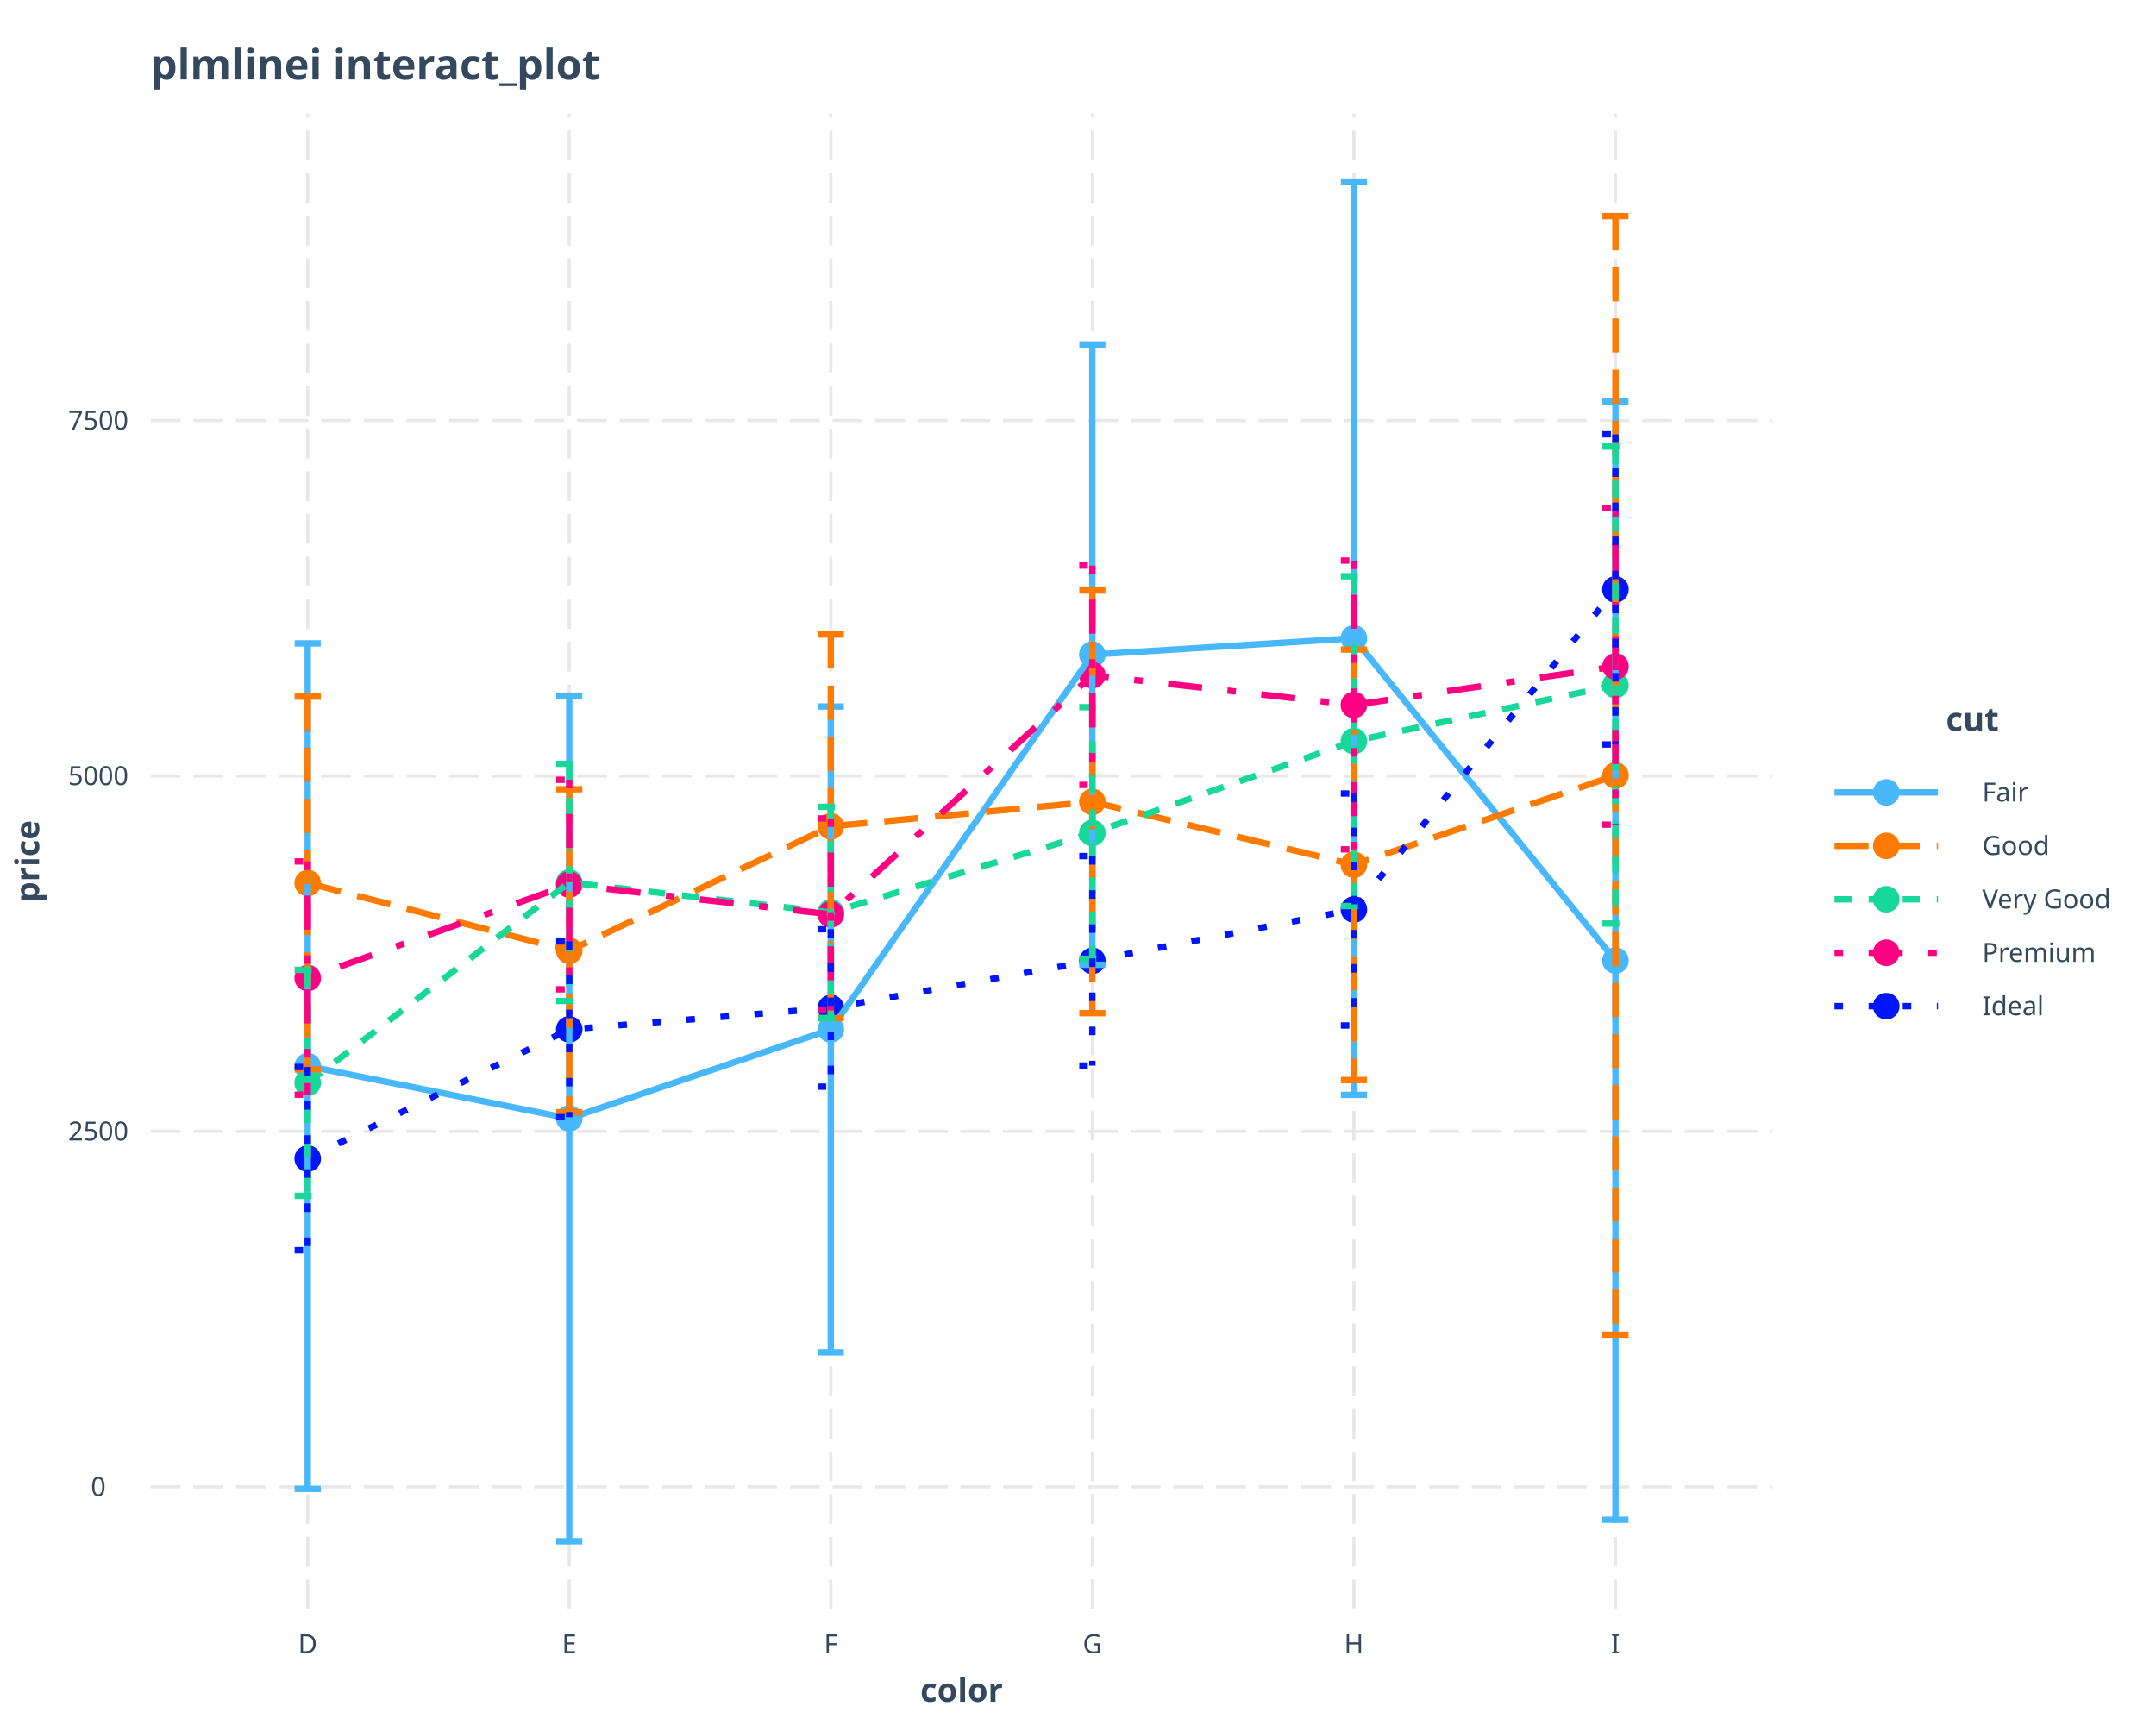
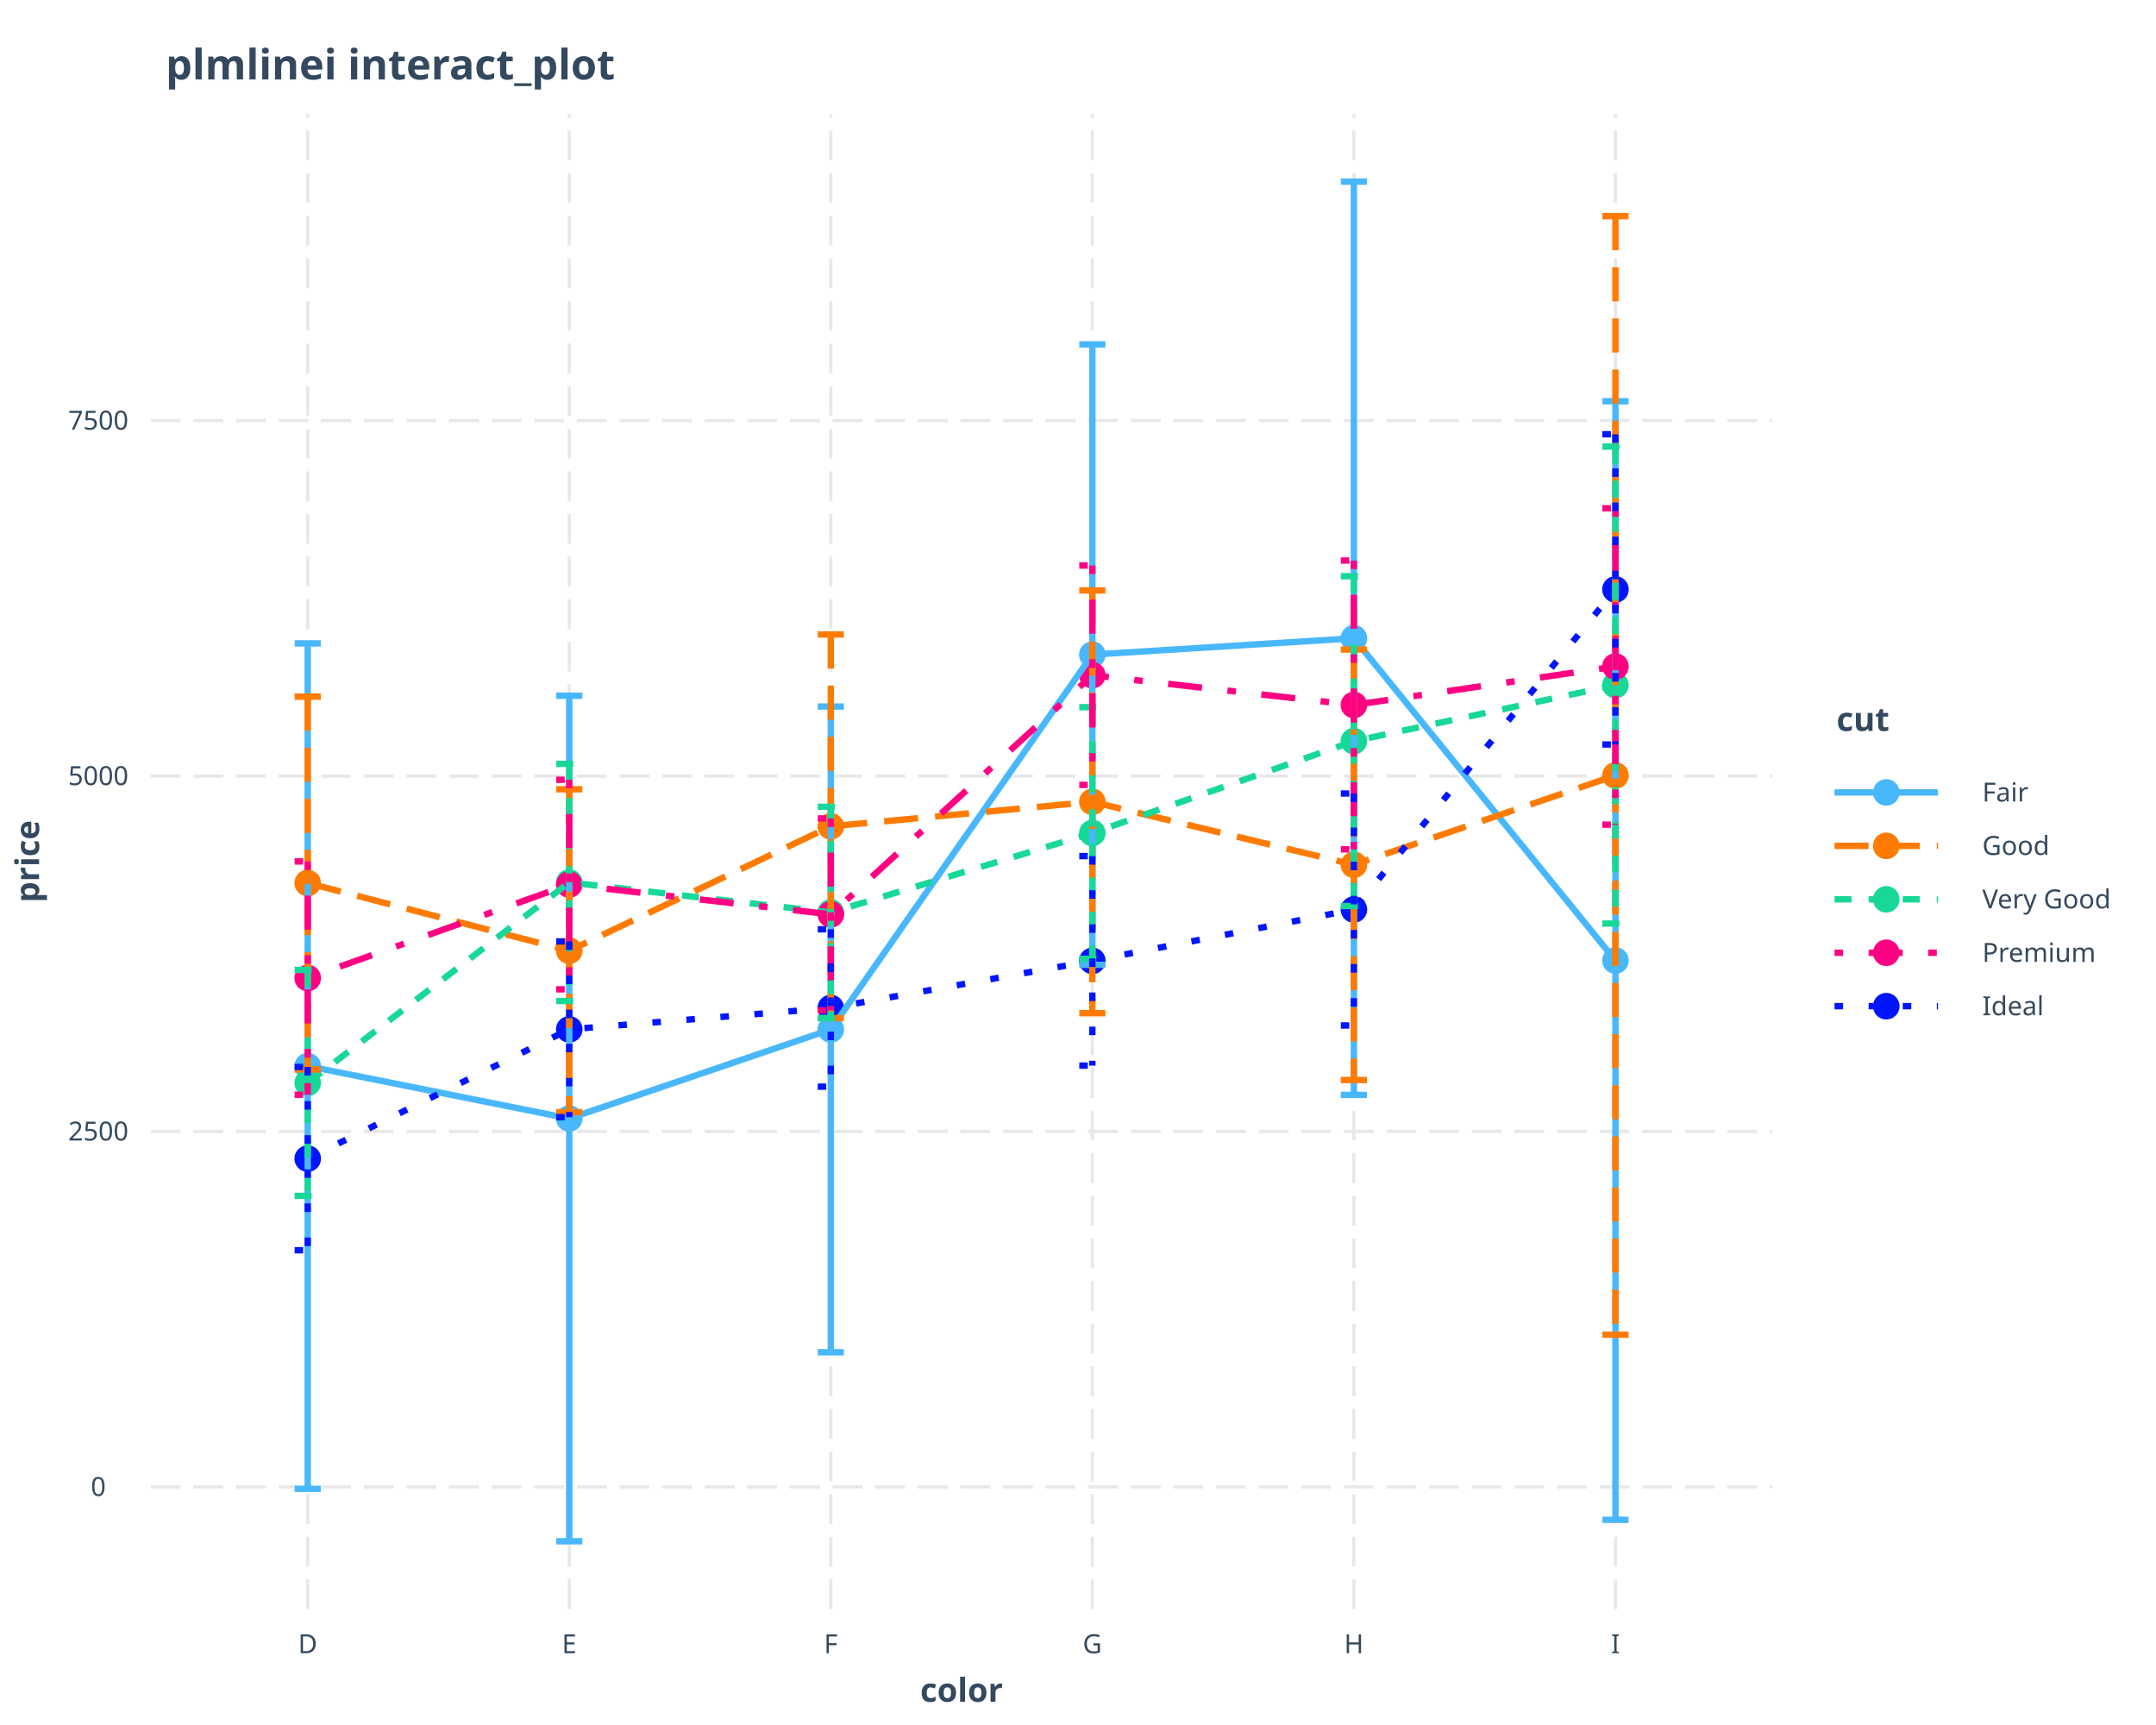
<svg xmlns="http://www.w3.org/2000/svg" class="svglite" data-engine-version="2.0" width="720.00pt" height="576.00pt" viewBox="0 0 720.00 576.00">
  <defs>
    <style type="text/css">
    .svglite line, .svglite polyline, .svglite polygon, .svglite path, .svglite rect, .svglite circle {
      fill: none;
      stroke: #000000;
      stroke-linecap: round;
      stroke-linejoin: round;
      stroke-miterlimit: 10.00;
    }
  </style>
  </defs>
  <rect width="100%" height="100%" style="stroke: none; fill: #FFFFFF;" />
  <defs>
    <clipPath id="cpMC4wMHw3MjAuMDB8MC4wMHw1NzYuMDA=">
      <rect x="0.00" y="0.00" width="720.00" height="576.00" />
    </clipPath>
  </defs>
  <g clip-path="url(#cpMC4wMHw3MjAuMDB8MC4wMHw1NzYuMDA=)">
-     <rect x="0" y="0.00" width="720.00" height="576.00" style="stroke-width: 1.07; stroke: #FFFFFF; fill: #FFFFFF;" />
+     <rect x="0.00" y="0.00" width="720.00" height="576.00" style="stroke-width: 1.07; stroke: #FFFFFF; fill: #FFFFFF;" />
  </g>
  <defs>
    <clipPath id="cpNTAuMzV8NTkxLjg4fDM3Ljk1fDUzNy4zNA==">
      <rect x="50.35" y="37.95" width="541.53" height="499.40" />
    </clipPath>
  </defs>
  <g clip-path="url(#cpNTAuMzV8NTkxLjg4fDM3Ljk1fDUzNy4zNA==)">
    <rect x="50.35" y="37.95" width="541.53" height="499.40" style="stroke-width: 0.00; stroke: #FFFFFF; fill: #FFFFFF;" />
    <polyline points="50.35,496.49 591.88,496.49 " style="stroke-width: 1.07; stroke: #E8E8E8; stroke-dasharray: 9.96,4.27; stroke-linecap: butt;" />
    <polyline points="50.35,377.80 591.88,377.80 " style="stroke-width: 1.07; stroke: #E8E8E8; stroke-dasharray: 9.96,4.27; stroke-linecap: butt;" />
    <polyline points="50.35,259.12 591.88,259.12 " style="stroke-width: 1.07; stroke: #E8E8E8; stroke-dasharray: 9.96,4.27; stroke-linecap: butt;" />
    <polyline points="50.35,140.43 591.88,140.43 " style="stroke-width: 1.07; stroke: #E8E8E8; stroke-dasharray: 9.96,4.27; stroke-linecap: butt;" />
    <polyline points="102.76,537.34 102.76,37.95 " style="stroke-width: 1.07; stroke: #E8E8E8; stroke-dasharray: 9.96,4.27; stroke-linecap: butt;" />
    <polyline points="190.10,537.34 190.10,37.95 " style="stroke-width: 1.07; stroke: #E8E8E8; stroke-dasharray: 9.96,4.27; stroke-linecap: butt;" />
    <polyline points="277.45,537.34 277.45,37.95 " style="stroke-width: 1.07; stroke: #E8E8E8; stroke-dasharray: 9.96,4.27; stroke-linecap: butt;" />
    <polyline points="364.79,537.34 364.79,37.95 " style="stroke-width: 1.07; stroke: #E8E8E8; stroke-dasharray: 9.96,4.27; stroke-linecap: butt;" />
    <polyline points="452.13,537.34 452.13,37.95 " style="stroke-width: 1.07; stroke: #E8E8E8; stroke-dasharray: 9.96,4.27; stroke-linecap: butt;" />
    <polyline points="539.48,537.34 539.48,37.95 " style="stroke-width: 1.07; stroke: #E8E8E8; stroke-dasharray: 9.96,4.27; stroke-linecap: butt;" />
    <circle cx="102.76" cy="356.00" r="4.09" style="stroke-width: 0.71; stroke: #49B7FC; fill: #49B7FC;" />
    <circle cx="190.10" cy="373.48" r="4.09" style="stroke-width: 0.71; stroke: #49B7FC; fill: #49B7FC;" />
    <circle cx="277.45" cy="343.74" r="4.09" style="stroke-width: 0.71; stroke: #49B7FC; fill: #49B7FC;" />
    <circle cx="364.79" cy="218.58" r="4.09" style="stroke-width: 0.71; stroke: #49B7FC; fill: #49B7FC;" />
    <circle cx="452.13" cy="213.12" r="4.09" style="stroke-width: 0.71; stroke: #49B7FC; fill: #49B7FC;" />
    <circle cx="539.48" cy="320.74" r="4.09" style="stroke-width: 0.71; stroke: #49B7FC; fill: #49B7FC;" />
    <circle cx="102.76" cy="294.86" r="4.09" style="stroke-width: 0.71; stroke: #FF7B00; fill: #FF7B00;" />
    <circle cx="190.10" cy="317.46" r="4.09" style="stroke-width: 0.71; stroke: #FF7B00; fill: #FF7B00;" />
    <circle cx="277.45" cy="275.92" r="4.09" style="stroke-width: 0.71; stroke: #FF7B00; fill: #FF7B00;" />
    <circle cx="364.79" cy="267.74" r="4.09" style="stroke-width: 0.71; stroke: #FF7B00; fill: #FF7B00;" />
    <circle cx="452.13" cy="288.76" r="4.09" style="stroke-width: 0.71; stroke: #FF7B00; fill: #FF7B00;" />
    <circle cx="539.48" cy="258.93" r="4.09" style="stroke-width: 0.71; stroke: #FF7B00; fill: #FF7B00;" />
    <circle cx="102.76" cy="361.58" r="4.09" style="stroke-width: 0.71; stroke: #17D898; fill: #17D898;" />
    <circle cx="190.10" cy="294.66" r="4.09" style="stroke-width: 0.71; stroke: #17D898; fill: #17D898;" />
    <circle cx="277.45" cy="304.69" r="4.09" style="stroke-width: 0.71; stroke: #17D898; fill: #17D898;" />
    <circle cx="364.79" cy="278.15" r="4.09" style="stroke-width: 0.71; stroke: #17D898; fill: #17D898;" />
    <circle cx="452.13" cy="247.48" r="4.09" style="stroke-width: 0.71; stroke: #17D898; fill: #17D898;" />
    <circle cx="539.48" cy="228.75" r="4.09" style="stroke-width: 0.71; stroke: #17D898; fill: #17D898;" />
    <circle cx="102.76" cy="326.59" r="4.09" style="stroke-width: 0.71; stroke: #FF0083; fill: #FF0083;" />
    <circle cx="190.10" cy="295.36" r="4.09" style="stroke-width: 0.71; stroke: #FF0083; fill: #FF0083;" />
    <circle cx="277.45" cy="305.32" r="4.09" style="stroke-width: 0.71; stroke: #FF0083; fill: #FF0083;" />
    <circle cx="364.79" cy="225.46" r="4.09" style="stroke-width: 0.71; stroke: #FF0083; fill: #FF0083;" />
    <circle cx="452.13" cy="235.40" r="4.09" style="stroke-width: 0.71; stroke: #FF0083; fill: #FF0083;" />
    <circle cx="539.48" cy="222.54" r="4.09" style="stroke-width: 0.71; stroke: #FF0083; fill: #FF0083;" />
    <circle cx="102.76" cy="386.88" r="4.09" style="stroke-width: 0.71; stroke: #0015FF; fill: #0015FF;" />
    <circle cx="190.10" cy="343.71" r="4.09" style="stroke-width: 0.71; stroke: #0015FF; fill: #0015FF;" />
    <circle cx="277.45" cy="336.58" r="4.09" style="stroke-width: 0.71; stroke: #0015FF; fill: #0015FF;" />
    <circle cx="364.79" cy="320.84" r="4.09" style="stroke-width: 0.71; stroke: #0015FF; fill: #0015FF;" />
    <circle cx="452.13" cy="303.69" r="4.09" style="stroke-width: 0.71; stroke: #0015FF; fill: #0015FF;" />
    <circle cx="539.48" cy="196.81" r="4.09" style="stroke-width: 0.71; stroke: #0015FF; fill: #0015FF;" />
    <polyline points="102.76,356.00 190.10,373.48 277.45,343.74 364.79,218.58 452.13,213.12 539.48,320.74 " style="stroke-width: 2.13; stroke: #49B7FC; stroke-linecap: butt;" />
    <polyline points="102.76,294.86 190.10,317.46 277.45,275.92 364.79,267.74 452.13,288.76 539.48,258.93 " style="stroke-width: 2.13; stroke: #FF7B00; stroke-dasharray: 11.38,5.69,11.38,5.69; stroke-linecap: butt;" />
    <polyline points="102.76,361.58 190.10,294.66 277.45,304.69 364.79,278.15 452.13,247.48 539.48,228.75 " style="stroke-width: 2.13; stroke: #17D898; stroke-dasharray: 5.69,5.69,5.69,5.69; stroke-linecap: butt;" />
    <polyline points="102.76,326.59 190.10,295.36 277.45,305.32 364.79,225.46 452.13,235.40 539.48,222.54 " style="stroke-width: 2.13; stroke: #FF0083; stroke-dasharray: 2.85,8.54,11.38,8.54; stroke-linecap: butt;" />
    <polyline points="102.76,386.88 190.10,343.71 277.45,336.58 364.79,320.84 452.13,303.69 539.48,196.81 " style="stroke-width: 2.13; stroke: #0015FF; stroke-dasharray: 2.85,8.54; stroke-linecap: butt;" />
    <polyline points="98.39,214.83 107.13,214.83 " style="stroke-width: 2.13; stroke: #49B7FC; stroke-linecap: butt;" />
    <polyline points="102.76,214.83 102.76,497.16 " style="stroke-width: 2.13; stroke: #49B7FC; stroke-linecap: butt;" />
    <polyline points="98.39,497.16 107.13,497.16 " style="stroke-width: 2.13; stroke: #49B7FC; stroke-linecap: butt;" />
    <polyline points="185.74,232.31 194.47,232.31 " style="stroke-width: 2.13; stroke: #49B7FC; stroke-linecap: butt;" />
    <polyline points="190.10,232.31 190.10,514.64 " style="stroke-width: 2.13; stroke: #49B7FC; stroke-linecap: butt;" />
    <polyline points="185.74,514.64 194.47,514.64 " style="stroke-width: 2.13; stroke: #49B7FC; stroke-linecap: butt;" />
    <polyline points="273.08,235.92 281.81,235.92 " style="stroke-width: 2.13; stroke: #49B7FC; stroke-linecap: butt;" />
    <polyline points="277.45,235.92 277.45,451.55 " style="stroke-width: 2.13; stroke: #49B7FC; stroke-linecap: butt;" />
    <polyline points="273.08,451.55 281.81,451.55 " style="stroke-width: 2.13; stroke: #49B7FC; stroke-linecap: butt;" />
    <polyline points="360.42,114.99 369.16,114.99 " style="stroke-width: 2.13; stroke: #49B7FC; stroke-linecap: butt;" />
    <polyline points="364.79,114.99 364.79,322.17 " style="stroke-width: 2.13; stroke: #49B7FC; stroke-linecap: butt;" />
    <polyline points="360.42,322.17 369.16,322.17 " style="stroke-width: 2.13; stroke: #49B7FC; stroke-linecap: butt;" />
    <polyline points="447.77,60.65 456.50,60.65 " style="stroke-width: 2.13; stroke: #49B7FC; stroke-linecap: butt;" />
    <polyline points="452.13,60.65 452.13,365.60 " style="stroke-width: 2.13; stroke: #49B7FC; stroke-linecap: butt;" />
    <polyline points="447.77,365.60 456.50,365.60 " style="stroke-width: 2.13; stroke: #49B7FC; stroke-linecap: butt;" />
    <polyline points="535.11,133.99 543.85,133.99 " style="stroke-width: 2.13; stroke: #49B7FC; stroke-linecap: butt;" />
    <polyline points="539.48,133.99 539.48,507.48 " style="stroke-width: 2.13; stroke: #49B7FC; stroke-linecap: butt;" />
    <polyline points="535.11,507.48 543.85,507.48 " style="stroke-width: 2.13; stroke: #49B7FC; stroke-linecap: butt;" />
    <polyline points="98.39,232.61 107.13,232.61 " style="stroke-width: 2.13; stroke: #FF7B00; stroke-dasharray: 11.38,5.69,11.38,5.69; stroke-linecap: butt;" />
    <polyline points="102.76,232.61 102.76,357.11 " style="stroke-width: 2.13; stroke: #FF7B00; stroke-dasharray: 11.38,5.69,11.38,5.69; stroke-linecap: butt;" />
    <polyline points="98.39,357.11 107.13,357.11 " style="stroke-width: 2.13; stroke: #FF7B00; stroke-dasharray: 11.38,5.69,11.38,5.69; stroke-linecap: butt;" />
    <polyline points="185.74,263.55 194.47,263.55 " style="stroke-width: 2.13; stroke: #FF7B00; stroke-dasharray: 11.38,5.69,11.38,5.69; stroke-linecap: butt;" />
    <polyline points="190.10,263.55 190.10,371.37 " style="stroke-width: 2.13; stroke: #FF7B00; stroke-dasharray: 11.38,5.69,11.38,5.69; stroke-linecap: butt;" />
    <polyline points="185.74,371.37 194.47,371.37 " style="stroke-width: 2.13; stroke: #FF7B00; stroke-dasharray: 11.38,5.69,11.38,5.69; stroke-linecap: butt;" />
    <polyline points="273.08,211.87 281.81,211.87 " style="stroke-width: 2.13; stroke: #FF7B00; stroke-dasharray: 11.38,5.69,11.38,5.69; stroke-linecap: butt;" />
    <polyline points="277.45,211.87 277.45,339.97 " style="stroke-width: 2.13; stroke: #FF7B00; stroke-dasharray: 11.38,5.69,11.38,5.69; stroke-linecap: butt;" />
    <polyline points="273.08,339.97 281.81,339.97 " style="stroke-width: 2.13; stroke: #FF7B00; stroke-dasharray: 11.38,5.69,11.38,5.69; stroke-linecap: butt;" />
    <polyline points="360.42,197.15 369.16,197.15 " style="stroke-width: 2.13; stroke: #FF7B00; stroke-dasharray: 11.38,5.69,11.38,5.69; stroke-linecap: butt;" />
    <polyline points="364.79,197.15 364.79,338.32 " style="stroke-width: 2.13; stroke: #FF7B00; stroke-dasharray: 11.38,5.69,11.38,5.69; stroke-linecap: butt;" />
    <polyline points="360.42,338.32 369.16,338.32 " style="stroke-width: 2.13; stroke: #FF7B00; stroke-dasharray: 11.38,5.69,11.38,5.69; stroke-linecap: butt;" />
    <polyline points="447.77,216.89 456.50,216.89 " style="stroke-width: 2.13; stroke: #FF7B00; stroke-dasharray: 11.38,5.69,11.38,5.69; stroke-linecap: butt;" />
    <polyline points="452.13,216.89 452.13,360.64 " style="stroke-width: 2.13; stroke: #FF7B00; stroke-dasharray: 11.38,5.69,11.38,5.69; stroke-linecap: butt;" />
    <polyline points="447.77,360.64 456.50,360.64 " style="stroke-width: 2.13; stroke: #FF7B00; stroke-dasharray: 11.38,5.69,11.38,5.69; stroke-linecap: butt;" />
    <polyline points="535.11,72.18 543.85,72.18 " style="stroke-width: 2.13; stroke: #FF7B00; stroke-dasharray: 11.38,5.69,11.38,5.69; stroke-linecap: butt;" />
    <polyline points="539.48,72.18 539.48,445.67 " style="stroke-width: 2.13; stroke: #FF7B00; stroke-dasharray: 11.38,5.69,11.38,5.69; stroke-linecap: butt;" />
    <polyline points="535.11,445.67 543.85,445.67 " style="stroke-width: 2.13; stroke: #FF7B00; stroke-dasharray: 11.38,5.69,11.38,5.69; stroke-linecap: butt;" />
    <polyline points="98.39,323.85 107.13,323.85 " style="stroke-width: 2.13; stroke: #17D898; stroke-dasharray: 5.69,5.69,5.69,5.69; stroke-linecap: butt;" />
    <polyline points="102.76,323.85 102.76,399.31 " style="stroke-width: 2.13; stroke: #17D898; stroke-dasharray: 5.69,5.69,5.69,5.69; stroke-linecap: butt;" />
    <polyline points="98.39,399.31 107.13,399.31 " style="stroke-width: 2.13; stroke: #17D898; stroke-dasharray: 5.69,5.69,5.69,5.69; stroke-linecap: butt;" />
    <polyline points="185.74,255.07 194.47,255.07 " style="stroke-width: 2.13; stroke: #17D898; stroke-dasharray: 5.69,5.69,5.69,5.69; stroke-linecap: butt;" />
    <polyline points="190.10,255.07 190.10,334.25 " style="stroke-width: 2.13; stroke: #17D898; stroke-dasharray: 5.69,5.69,5.69,5.69; stroke-linecap: butt;" />
    <polyline points="185.74,334.25 194.47,334.25 " style="stroke-width: 2.13; stroke: #17D898; stroke-dasharray: 5.69,5.69,5.69,5.69; stroke-linecap: butt;" />
    <polyline points="273.08,269.40 281.81,269.40 " style="stroke-width: 2.13; stroke: #17D898; stroke-dasharray: 5.69,5.69,5.69,5.69; stroke-linecap: butt;" />
    <polyline points="277.45,269.40 277.45,339.98 " style="stroke-width: 2.13; stroke: #17D898; stroke-dasharray: 5.69,5.69,5.69,5.69; stroke-linecap: butt;" />
    <polyline points="273.08,339.98 281.81,339.98 " style="stroke-width: 2.13; stroke: #17D898; stroke-dasharray: 5.69,5.69,5.69,5.69; stroke-linecap: butt;" />
    <polyline points="360.42,236.13 369.16,236.13 " style="stroke-width: 2.13; stroke: #17D898; stroke-dasharray: 5.69,5.69,5.69,5.69; stroke-linecap: butt;" />
    <polyline points="364.79,236.13 364.79,320.17 " style="stroke-width: 2.13; stroke: #17D898; stroke-dasharray: 5.69,5.69,5.69,5.69; stroke-linecap: butt;" />
    <polyline points="360.42,320.17 369.16,320.17 " style="stroke-width: 2.13; stroke: #17D898; stroke-dasharray: 5.69,5.69,5.69,5.69; stroke-linecap: butt;" />
    <polyline points="447.77,192.41 456.50,192.41 " style="stroke-width: 2.13; stroke: #17D898; stroke-dasharray: 5.69,5.69,5.69,5.69; stroke-linecap: butt;" />
    <polyline points="452.13,192.41 452.13,302.55 " style="stroke-width: 2.13; stroke: #17D898; stroke-dasharray: 5.69,5.69,5.69,5.69; stroke-linecap: butt;" />
    <polyline points="447.77,302.55 456.50,302.55 " style="stroke-width: 2.13; stroke: #17D898; stroke-dasharray: 5.69,5.69,5.69,5.69; stroke-linecap: butt;" />
    <polyline points="535.11,149.12 543.85,149.12 " style="stroke-width: 2.13; stroke: #17D898; stroke-dasharray: 5.69,5.69,5.69,5.69; stroke-linecap: butt;" />
    <polyline points="539.48,149.12 539.48,308.38 " style="stroke-width: 2.13; stroke: #17D898; stroke-dasharray: 5.69,5.69,5.69,5.69; stroke-linecap: butt;" />
    <polyline points="535.11,308.38 543.85,308.38 " style="stroke-width: 2.13; stroke: #17D898; stroke-dasharray: 5.69,5.69,5.69,5.69; stroke-linecap: butt;" />
    <polyline points="98.39,287.65 107.13,287.65 " style="stroke-width: 2.13; stroke: #FF0083; stroke-dasharray: 2.85,8.54,11.38,8.54; stroke-linecap: butt;" />
    <polyline points="102.76,287.65 102.76,365.53 " style="stroke-width: 2.13; stroke: #FF0083; stroke-dasharray: 2.85,8.54,11.38,8.54; stroke-linecap: butt;" />
    <polyline points="98.39,365.53 107.13,365.53 " style="stroke-width: 2.13; stroke: #FF0083; stroke-dasharray: 2.85,8.54,11.38,8.54; stroke-linecap: butt;" />
    <polyline points="185.74,260.38 194.47,260.38 " style="stroke-width: 2.13; stroke: #FF0083; stroke-dasharray: 2.85,8.54,11.38,8.54; stroke-linecap: butt;" />
    <polyline points="190.10,260.38 190.10,330.34 " style="stroke-width: 2.13; stroke: #FF0083; stroke-dasharray: 2.85,8.54,11.38,8.54; stroke-linecap: butt;" />
    <polyline points="185.74,330.34 194.47,330.34 " style="stroke-width: 2.13; stroke: #FF0083; stroke-dasharray: 2.85,8.54,11.38,8.54; stroke-linecap: butt;" />
    <polyline points="273.08,273.29 281.81,273.29 " style="stroke-width: 2.13; stroke: #FF0083; stroke-dasharray: 2.85,8.54,11.38,8.54; stroke-linecap: butt;" />
    <polyline points="277.45,273.29 277.45,337.35 " style="stroke-width: 2.13; stroke: #FF0083; stroke-dasharray: 2.85,8.54,11.38,8.54; stroke-linecap: butt;" />
    <polyline points="273.08,337.35 281.81,337.35 " style="stroke-width: 2.13; stroke: #FF0083; stroke-dasharray: 2.85,8.54,11.38,8.54; stroke-linecap: butt;" />
    <polyline points="360.42,188.84 369.16,188.84 " style="stroke-width: 2.13; stroke: #FF0083; stroke-dasharray: 2.85,8.54,11.38,8.54; stroke-linecap: butt;" />
    <polyline points="364.79,188.84 364.79,262.09 " style="stroke-width: 2.13; stroke: #FF0083; stroke-dasharray: 2.85,8.54,11.38,8.54; stroke-linecap: butt;" />
    <polyline points="360.42,262.09 369.16,262.09 " style="stroke-width: 2.13; stroke: #FF0083; stroke-dasharray: 2.85,8.54,11.38,8.54; stroke-linecap: butt;" />
    <polyline points="447.77,187.18 456.50,187.18 " style="stroke-width: 2.13; stroke: #FF0083; stroke-dasharray: 2.85,8.54,11.38,8.54; stroke-linecap: butt;" />
    <polyline points="452.13,187.18 452.13,283.62 " style="stroke-width: 2.13; stroke: #FF0083; stroke-dasharray: 2.85,8.54,11.38,8.54; stroke-linecap: butt;" />
    <polyline points="447.77,283.62 456.50,283.62 " style="stroke-width: 2.13; stroke: #FF0083; stroke-dasharray: 2.85,8.54,11.38,8.54; stroke-linecap: butt;" />
    <polyline points="535.11,169.72 543.85,169.72 " style="stroke-width: 2.13; stroke: #FF0083; stroke-dasharray: 2.85,8.54,11.38,8.54; stroke-linecap: butt;" />
    <polyline points="539.48,169.72 539.48,275.36 " style="stroke-width: 2.13; stroke: #FF0083; stroke-dasharray: 2.85,8.54,11.38,8.54; stroke-linecap: butt;" />
    <polyline points="535.11,275.36 543.85,275.36 " style="stroke-width: 2.13; stroke: #FF0083; stroke-dasharray: 2.85,8.54,11.38,8.54; stroke-linecap: butt;" />
    <polyline points="98.39,356.28 107.13,356.28 " style="stroke-width: 2.13; stroke: #0015FF; stroke-dasharray: 2.85,8.54; stroke-linecap: butt;" />
    <polyline points="102.76,356.28 102.76,417.48 " style="stroke-width: 2.13; stroke: #0015FF; stroke-dasharray: 2.85,8.54; stroke-linecap: butt;" />
    <polyline points="98.39,417.48 107.13,417.48 " style="stroke-width: 2.13; stroke: #0015FF; stroke-dasharray: 2.85,8.54; stroke-linecap: butt;" />
    <polyline points="185.74,314.36 194.47,314.36 " style="stroke-width: 2.13; stroke: #0015FF; stroke-dasharray: 2.85,8.54; stroke-linecap: butt;" />
    <polyline points="190.10,314.36 190.10,373.05 " style="stroke-width: 2.13; stroke: #0015FF; stroke-dasharray: 2.85,8.54; stroke-linecap: butt;" />
    <polyline points="185.74,373.05 194.47,373.05 " style="stroke-width: 2.13; stroke: #0015FF; stroke-dasharray: 2.85,8.54; stroke-linecap: butt;" />
    <polyline points="273.08,310.30 281.81,310.30 " style="stroke-width: 2.13; stroke: #0015FF; stroke-dasharray: 2.85,8.54; stroke-linecap: butt;" />
    <polyline points="277.45,310.30 277.45,362.86 " style="stroke-width: 2.13; stroke: #0015FF; stroke-dasharray: 2.85,8.54; stroke-linecap: butt;" />
    <polyline points="273.08,362.86 281.81,362.86 " style="stroke-width: 2.13; stroke: #0015FF; stroke-dasharray: 2.85,8.54; stroke-linecap: butt;" />
    <polyline points="360.42,285.86 369.16,285.86 " style="stroke-width: 2.13; stroke: #0015FF; stroke-dasharray: 2.85,8.54; stroke-linecap: butt;" />
    <polyline points="364.79,285.86 364.79,355.83 " style="stroke-width: 2.13; stroke: #0015FF; stroke-dasharray: 2.85,8.54; stroke-linecap: butt;" />
    <polyline points="360.42,355.83 369.16,355.83 " style="stroke-width: 2.13; stroke: #0015FF; stroke-dasharray: 2.85,8.54; stroke-linecap: butt;" />
    <polyline points="447.77,264.96 456.50,264.96 " style="stroke-width: 2.13; stroke: #0015FF; stroke-dasharray: 2.85,8.54; stroke-linecap: butt;" />
    <polyline points="452.13,264.96 452.13,342.42 " style="stroke-width: 2.13; stroke: #0015FF; stroke-dasharray: 2.85,8.54; stroke-linecap: butt;" />
    <polyline points="447.77,342.42 456.50,342.42 " style="stroke-width: 2.13; stroke: #0015FF; stroke-dasharray: 2.85,8.54; stroke-linecap: butt;" />
    <polyline points="535.11,145.01 543.85,145.01 " style="stroke-width: 2.13; stroke: #0015FF; stroke-dasharray: 2.85,8.54; stroke-linecap: butt;" />
    <polyline points="539.48,145.01 539.48,248.60 " style="stroke-width: 2.13; stroke: #0015FF; stroke-dasharray: 2.85,8.54; stroke-linecap: butt;" />
    <polyline points="535.11,248.60 543.85,248.60 " style="stroke-width: 2.13; stroke: #0015FF; stroke-dasharray: 2.85,8.54; stroke-linecap: butt;" />
  </g>
  <g clip-path="url(#cpMC4wMHw3MjAuMDB8MC4wMHw1NzYuMDA=)">
    <text x="32.84" y="499.52" text-anchor="middle" style="font-size: 8.80px; fill: #34495E; font-family: sans;" textLength="4.89px" lengthAdjust="spacingAndGlyphs">0</text>
    <text x="32.84" y="380.83" text-anchor="middle" style="font-size: 8.80px; fill: #34495E; font-family: sans;" textLength="19.58px" lengthAdjust="spacingAndGlyphs">2500</text>
    <text x="32.84" y="262.15" text-anchor="middle" style="font-size: 8.80px; fill: #34495E; font-family: sans;" textLength="19.58px" lengthAdjust="spacingAndGlyphs">5000</text>
    <text x="32.84" y="143.46" text-anchor="middle" style="font-size: 8.80px; fill: #34495E; font-family: sans;" textLength="19.58px" lengthAdjust="spacingAndGlyphs">7500</text>
    <text x="102.76" y="552.03" text-anchor="middle" style="font-size: 8.80px; fill: #34495E; font-family: sans;" textLength="6.36px" lengthAdjust="spacingAndGlyphs">D</text>
    <text x="190.10" y="552.03" text-anchor="middle" style="font-size: 8.80px; fill: #34495E; font-family: sans;" textLength="5.87px" lengthAdjust="spacingAndGlyphs">E</text>
    <text x="277.45" y="552.03" text-anchor="middle" style="font-size: 8.80px; fill: #34495E; font-family: sans;" textLength="5.38px" lengthAdjust="spacingAndGlyphs">F</text>
    <text x="364.79" y="552.03" text-anchor="middle" style="font-size: 8.80px; fill: #34495E; font-family: sans;" textLength="6.85px" lengthAdjust="spacingAndGlyphs">G</text>
    <text x="452.13" y="552.03" text-anchor="middle" style="font-size: 8.80px; fill: #34495E; font-family: sans;" textLength="6.36px" lengthAdjust="spacingAndGlyphs">H</text>
    <text x="539.48" y="552.03" text-anchor="middle" style="font-size: 8.80px; fill: #34495E; font-family: sans;" textLength="2.44px" lengthAdjust="spacingAndGlyphs">I</text>
    <text x="321.12" y="568.24" text-anchor="middle" style="font-size: 11.00px; font-weight: bold; fill: #34495E; font-family: sans;" textLength="23.85px" lengthAdjust="spacingAndGlyphs">color</text>
    <text transform="translate(13.05,287.64) rotate(-90)" text-anchor="middle" style="font-size: 11.00px; font-weight: bold; fill: #34495E; font-family: sans;" textLength="23.85px" lengthAdjust="spacingAndGlyphs">price</text>
-     <text x="658.68" y="244.07" text-anchor="middle" style="font-size: 11.00px; font-weight: bold; fill: #34495E; font-family: sans;" textLength="14.68px" lengthAdjust="spacingAndGlyphs">cut</text>
-     <rect x="608.32" y="255.68" width="43.20" height="17.85" style="stroke-width: 1.07; stroke: #FFFFFF; fill: #FFFFFF;" />
+     <text x="613.30" y="244.07" style="font-size: 11.00px; font-weight: bold; fill: #34495E; font-family: sans;" textLength="14.68px" lengthAdjust="spacingAndGlyphs">cut</text>
+     <rect x="608.32" y="255.68" width="43.20" height="17.85" style="stroke-width: 0.00; stroke: #FFFFFF; fill: #FFFFFF;" />
    <circle cx="629.92" cy="264.60" r="4.09" style="stroke-width: 0.71; stroke: #49B7FC; fill: #49B7FC;" />
    <line x1="612.64" y1="264.60" x2="647.20" y2="264.60" style="stroke-width: 2.13; stroke: #49B7FC; stroke-linecap: butt;" />
-     <rect x="608.32" y="273.52" width="43.20" height="17.85" style="stroke-width: 1.07; stroke: #FFFFFF; fill: #FFFFFF;" />
+     <rect x="608.32" y="273.52" width="43.20" height="17.85" style="stroke-width: 0.00; stroke: #FFFFFF; fill: #FFFFFF;" />
    <circle cx="629.92" cy="282.45" r="4.09" style="stroke-width: 0.71; stroke: #FF7B00; fill: #FF7B00;" />
    <line x1="612.64" y1="282.45" x2="647.20" y2="282.45" style="stroke-width: 2.13; stroke: #FF7B00; stroke-dasharray: 11.38,5.69,11.38,5.69; stroke-linecap: butt;" />
-     <rect x="608.32" y="291.37" width="43.20" height="17.85" style="stroke-width: 1.07; stroke: #FFFFFF; fill: #FFFFFF;" />
+     <rect x="608.32" y="291.37" width="43.20" height="17.85" style="stroke-width: 0.00; stroke: #FFFFFF; fill: #FFFFFF;" />
    <circle cx="629.92" cy="300.29" r="4.09" style="stroke-width: 0.71; stroke: #17D898; fill: #17D898;" />
    <line x1="612.64" y1="300.29" x2="647.20" y2="300.29" style="stroke-width: 2.13; stroke: #17D898; stroke-dasharray: 5.69,5.69,5.69,5.69; stroke-linecap: butt;" />
-     <rect x="608.32" y="309.21" width="43.20" height="17.85" style="stroke-width: 1.07; stroke: #FFFFFF; fill: #FFFFFF;" />
+     <rect x="608.32" y="309.21" width="43.20" height="17.85" style="stroke-width: 0.00; stroke: #FFFFFF; fill: #FFFFFF;" />
    <circle cx="629.92" cy="318.14" r="4.09" style="stroke-width: 0.71; stroke: #FF0083; fill: #FF0083;" />
    <line x1="612.64" y1="318.14" x2="647.20" y2="318.14" style="stroke-width: 2.13; stroke: #FF0083; stroke-dasharray: 2.85,8.54,11.38,8.54; stroke-linecap: butt;" />
-     <rect x="608.32" y="327.06" width="43.20" height="17.85" style="stroke-width: 1.07; stroke: #FFFFFF; fill: #FFFFFF;" />
+     <rect x="608.32" y="327.06" width="43.20" height="17.85" style="stroke-width: 0.00; stroke: #FFFFFF; fill: #FFFFFF;" />
    <circle cx="629.92" cy="335.98" r="4.09" style="stroke-width: 0.71; stroke: #0015FF; fill: #0015FF;" />
    <line x1="612.64" y1="335.98" x2="647.20" y2="335.98" style="stroke-width: 2.13; stroke: #0015FF; stroke-dasharray: 2.85,8.54; stroke-linecap: butt;" />
    <text x="661.98" y="267.63" style="font-size: 8.80px; fill: #34495E; font-family: sans;" textLength="15.15px" lengthAdjust="spacingAndGlyphs">Fair</text>
    <text x="661.98" y="285.47" style="font-size: 8.80px; fill: #34495E; font-family: sans;" textLength="21.53px" lengthAdjust="spacingAndGlyphs">Good</text>
    <text x="661.98" y="303.32" style="font-size: 8.80px; fill: #34495E; font-family: sans;" textLength="42.08px" lengthAdjust="spacingAndGlyphs">Very Good</text>
    <text x="661.98" y="321.17" style="font-size: 8.80px; fill: #34495E; font-family: sans;" textLength="35.21px" lengthAdjust="spacingAndGlyphs">Premium</text>
    <text x="661.98" y="339.01" style="font-size: 8.80px; fill: #34495E; font-family: sans;" textLength="19.08px" lengthAdjust="spacingAndGlyphs">Ideal</text>
-     <text x="50.35" y="26.53" style="font-size: 14.00px; font-weight: bold; fill: #34495E; font-family: sans;" textLength="127.62px" lengthAdjust="spacingAndGlyphs">plmlinei interact_plot</text>
+     <text x="55.33" y="26.53" style="font-size: 14.00px; font-weight: bold; fill: #34495E; font-family: sans;" textLength="127.62px" lengthAdjust="spacingAndGlyphs">plmlinei interact_plot</text>
  </g>
</svg>
